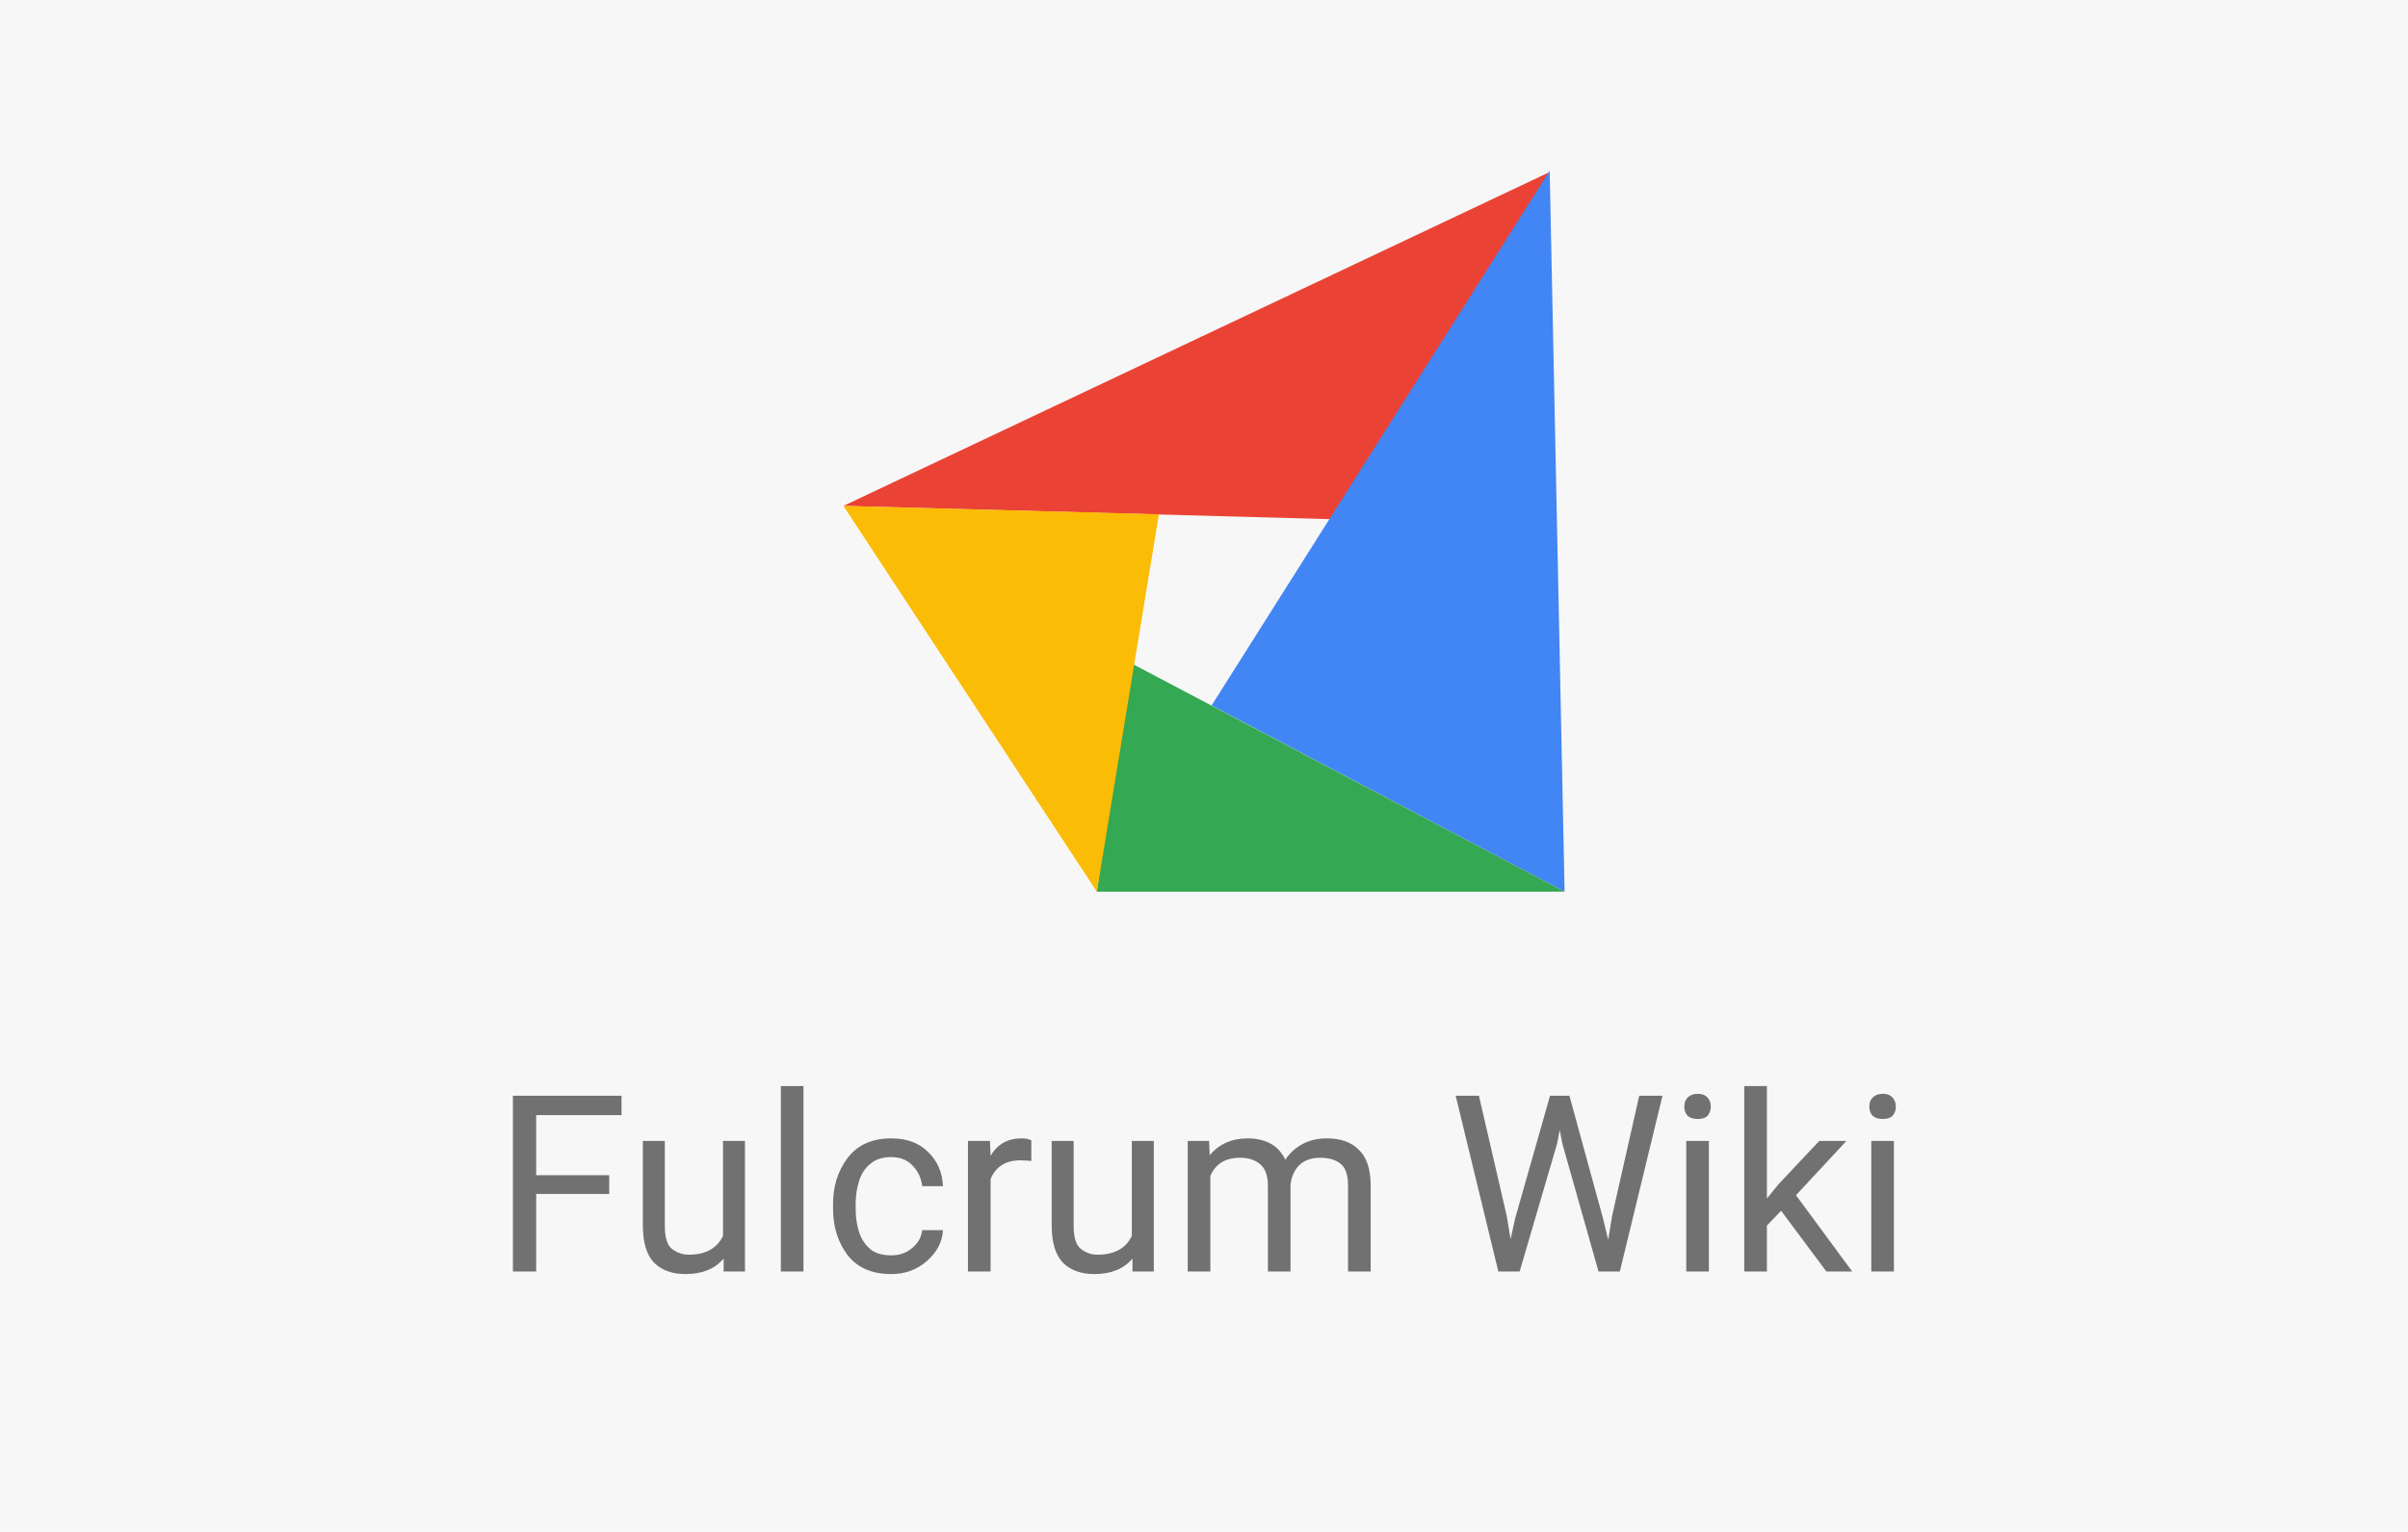
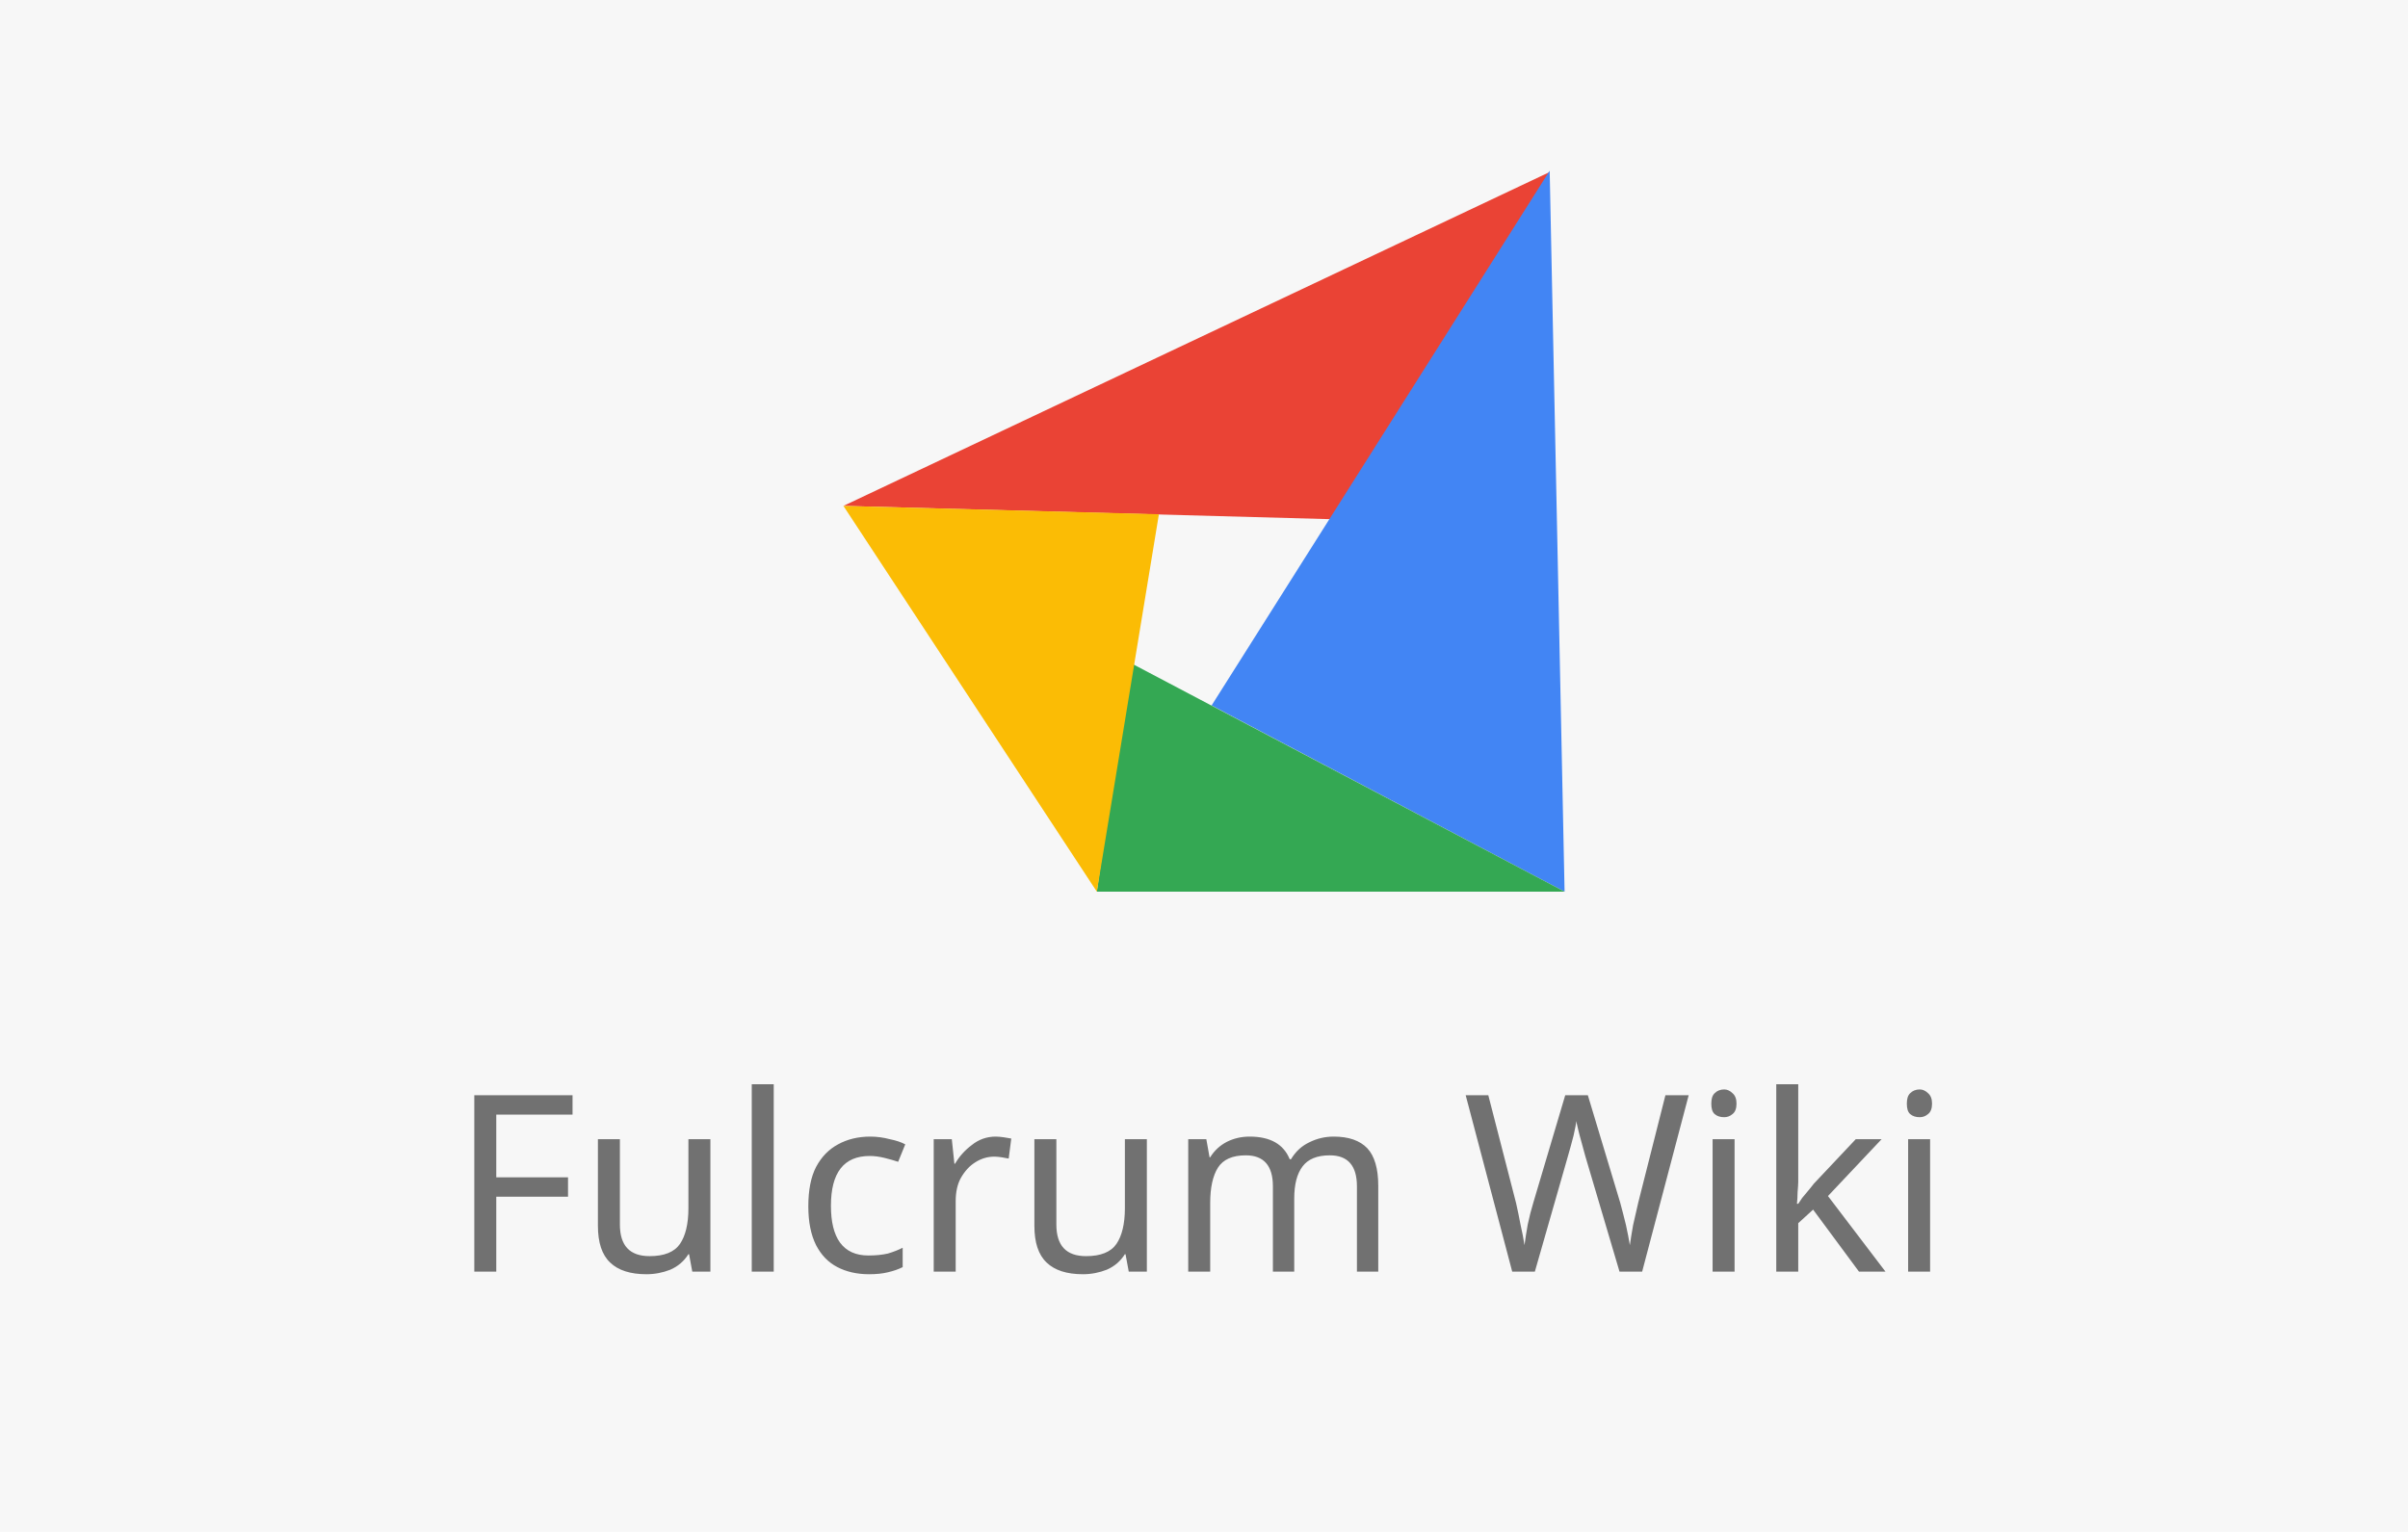
<svg xmlns="http://www.w3.org/2000/svg" width="220" height="140" viewBox="0 0 58.208 37.042" version="1.1" id="svg8">
  <defs id="defs2">
    </defs>
  <g id="layer1" transform="translate(0,-259.9583)">
    <rect style="color:#000000;clip-rule:nonzero;display:inline;overflow:visible;visibility:visible;opacity:1;isolation:auto;mix-blend-mode:normal;color-interpolation:sRGB;color-interpolation-filters:linearRGB;solid-color:#000000;solid-opacity:1;fill:#f7f7f7;fill-opacity:1;fill-rule:nonzero;stroke:none;stroke-width:1;stroke-linecap:butt;stroke-linejoin:miter;stroke-miterlimit:4;stroke-dasharray:none;stroke-dashoffset:0;stroke-opacity:1;color-rendering:auto;image-rendering:auto;shape-rendering:auto;text-rendering:auto;enable-background:accumulate" id="rect815" width="58.208" height="37.042" x="6.357829e-07" y="259.958" />
    <g id="layer1-9" transform="matrix(0.3486631,0,0,0.3486631,4.591907,243.0496)" style="stroke-width:2.868">
      <g id="g7479" transform="matrix(0.9668066,0,0,0.6903213,-31.44062,-20.6146)" style="stroke-width:3.511">
        <path style="fill:#ea4335;fill-opacity:1;fill-rule:evenodd;stroke:none;stroke-width:0.929px;stroke-linecap:butt;stroke-linejoin:miter;stroke-opacity:1" d="m 79.379,150.937 50.648,-33.542 -15.635,34.879 z" id="path7471" />
        <path style="fill:#4285f4;fill-opacity:1;fill-rule:evenodd;stroke:none;stroke-width:0.929px;stroke-linecap:butt;stroke-linejoin:miter;stroke-opacity:1" d="m 105.783,170.982 25.312,18.709 -1.069,-72.43 z" id="path7473" />
        <path style="fill:#34a853;fill-opacity:1;fill-rule:evenodd;stroke:none;stroke-width:0.929px;stroke-linecap:butt;stroke-linejoin:miter;stroke-opacity:1" d="M 131.096,189.691 99.887,166.651 97.553,189.691 Z" id="path7475" />
        <path style="fill:#fbbc05;fill-opacity:1;fill-rule:evenodd;stroke:none;stroke-width:0.929px;stroke-linecap:butt;stroke-linejoin:miter;stroke-opacity:1" d="m 79.379,150.937 22.623,0.841 -4.449,37.913 z" id="path7477" />
      </g>
    </g>
-     <text xml:space="preserve" style="font-style:normal;font-variant:normal;font-weight:bold;font-stretch:normal;font-size:5.966px;line-height:0px;font-family:'TeX Gyre Heros';-inkscape-font-specification:'TeX Gyre Heros, Bold';text-align:start;letter-spacing:0px;word-spacing:0px;writing-mode:lr-tb;text-anchor:start;fill:#000000;fill-opacity:1;stroke:none;stroke-width:0.265px;stroke-linecap:butt;stroke-linejoin:miter;stroke-opacity:1;opacity:0.54;" x="11.899" y="290.705" id="text880">
-       <tspan id="tspan878" x="11.899" y="290.705" style="font-style:normal;font-variant:normal;font-weight:normal;font-stretch:normal;font-size:5.966px;font-family:Roboto;-inkscape-font-specification:'Roboto, Normal';font-variant-ligatures:normal;font-variant-caps:normal;font-variant-numeric:normal;font-feature-settings:normal;text-align:start;writing-mode:lr-tb;text-anchor:start;fill:#000000;fill-opacity:1;stroke-width:0.265px;">Fulcrum Wiki</tspan>
+     <text xml:space="preserve" style="font-style:normal;font-variant:normal;font-weight:bold;font-stretch:normal;font-size:5.966px;line-height:0px;font-family:'TeX Gyre Heros';-inkscape-font-specification:'TeX Gyre Heros, Bold';text-align:start;letter-spacing:0px;word-spacing:0px;writing-mode:lr-tb;text-anchor:start;opacity:0.54;fill:#000000;fill-opacity:1;stroke:none;stroke-width:0.265px;stroke-linecap:butt;stroke-linejoin:miter;stroke-opacity:1" x="10.885" y="290.705" id="text880">
+       <tspan id="tspan878" x="10.885" y="290.705" style="font-style:normal;font-variant:normal;font-weight:500;font-stretch:normal;font-size:5.966px;font-family:Metropolis;-inkscape-font-specification:'Metropolis, Medium';font-variant-ligatures:normal;font-variant-caps:normal;font-variant-numeric:normal;font-variant-east-asian:normal;text-align:start;writing-mode:lr-tb;text-anchor:start;fill:#000000;fill-opacity:1;stroke-width:0.265px">Fulcrum Wiki</tspan>
    </text>
  </g>
</svg>
